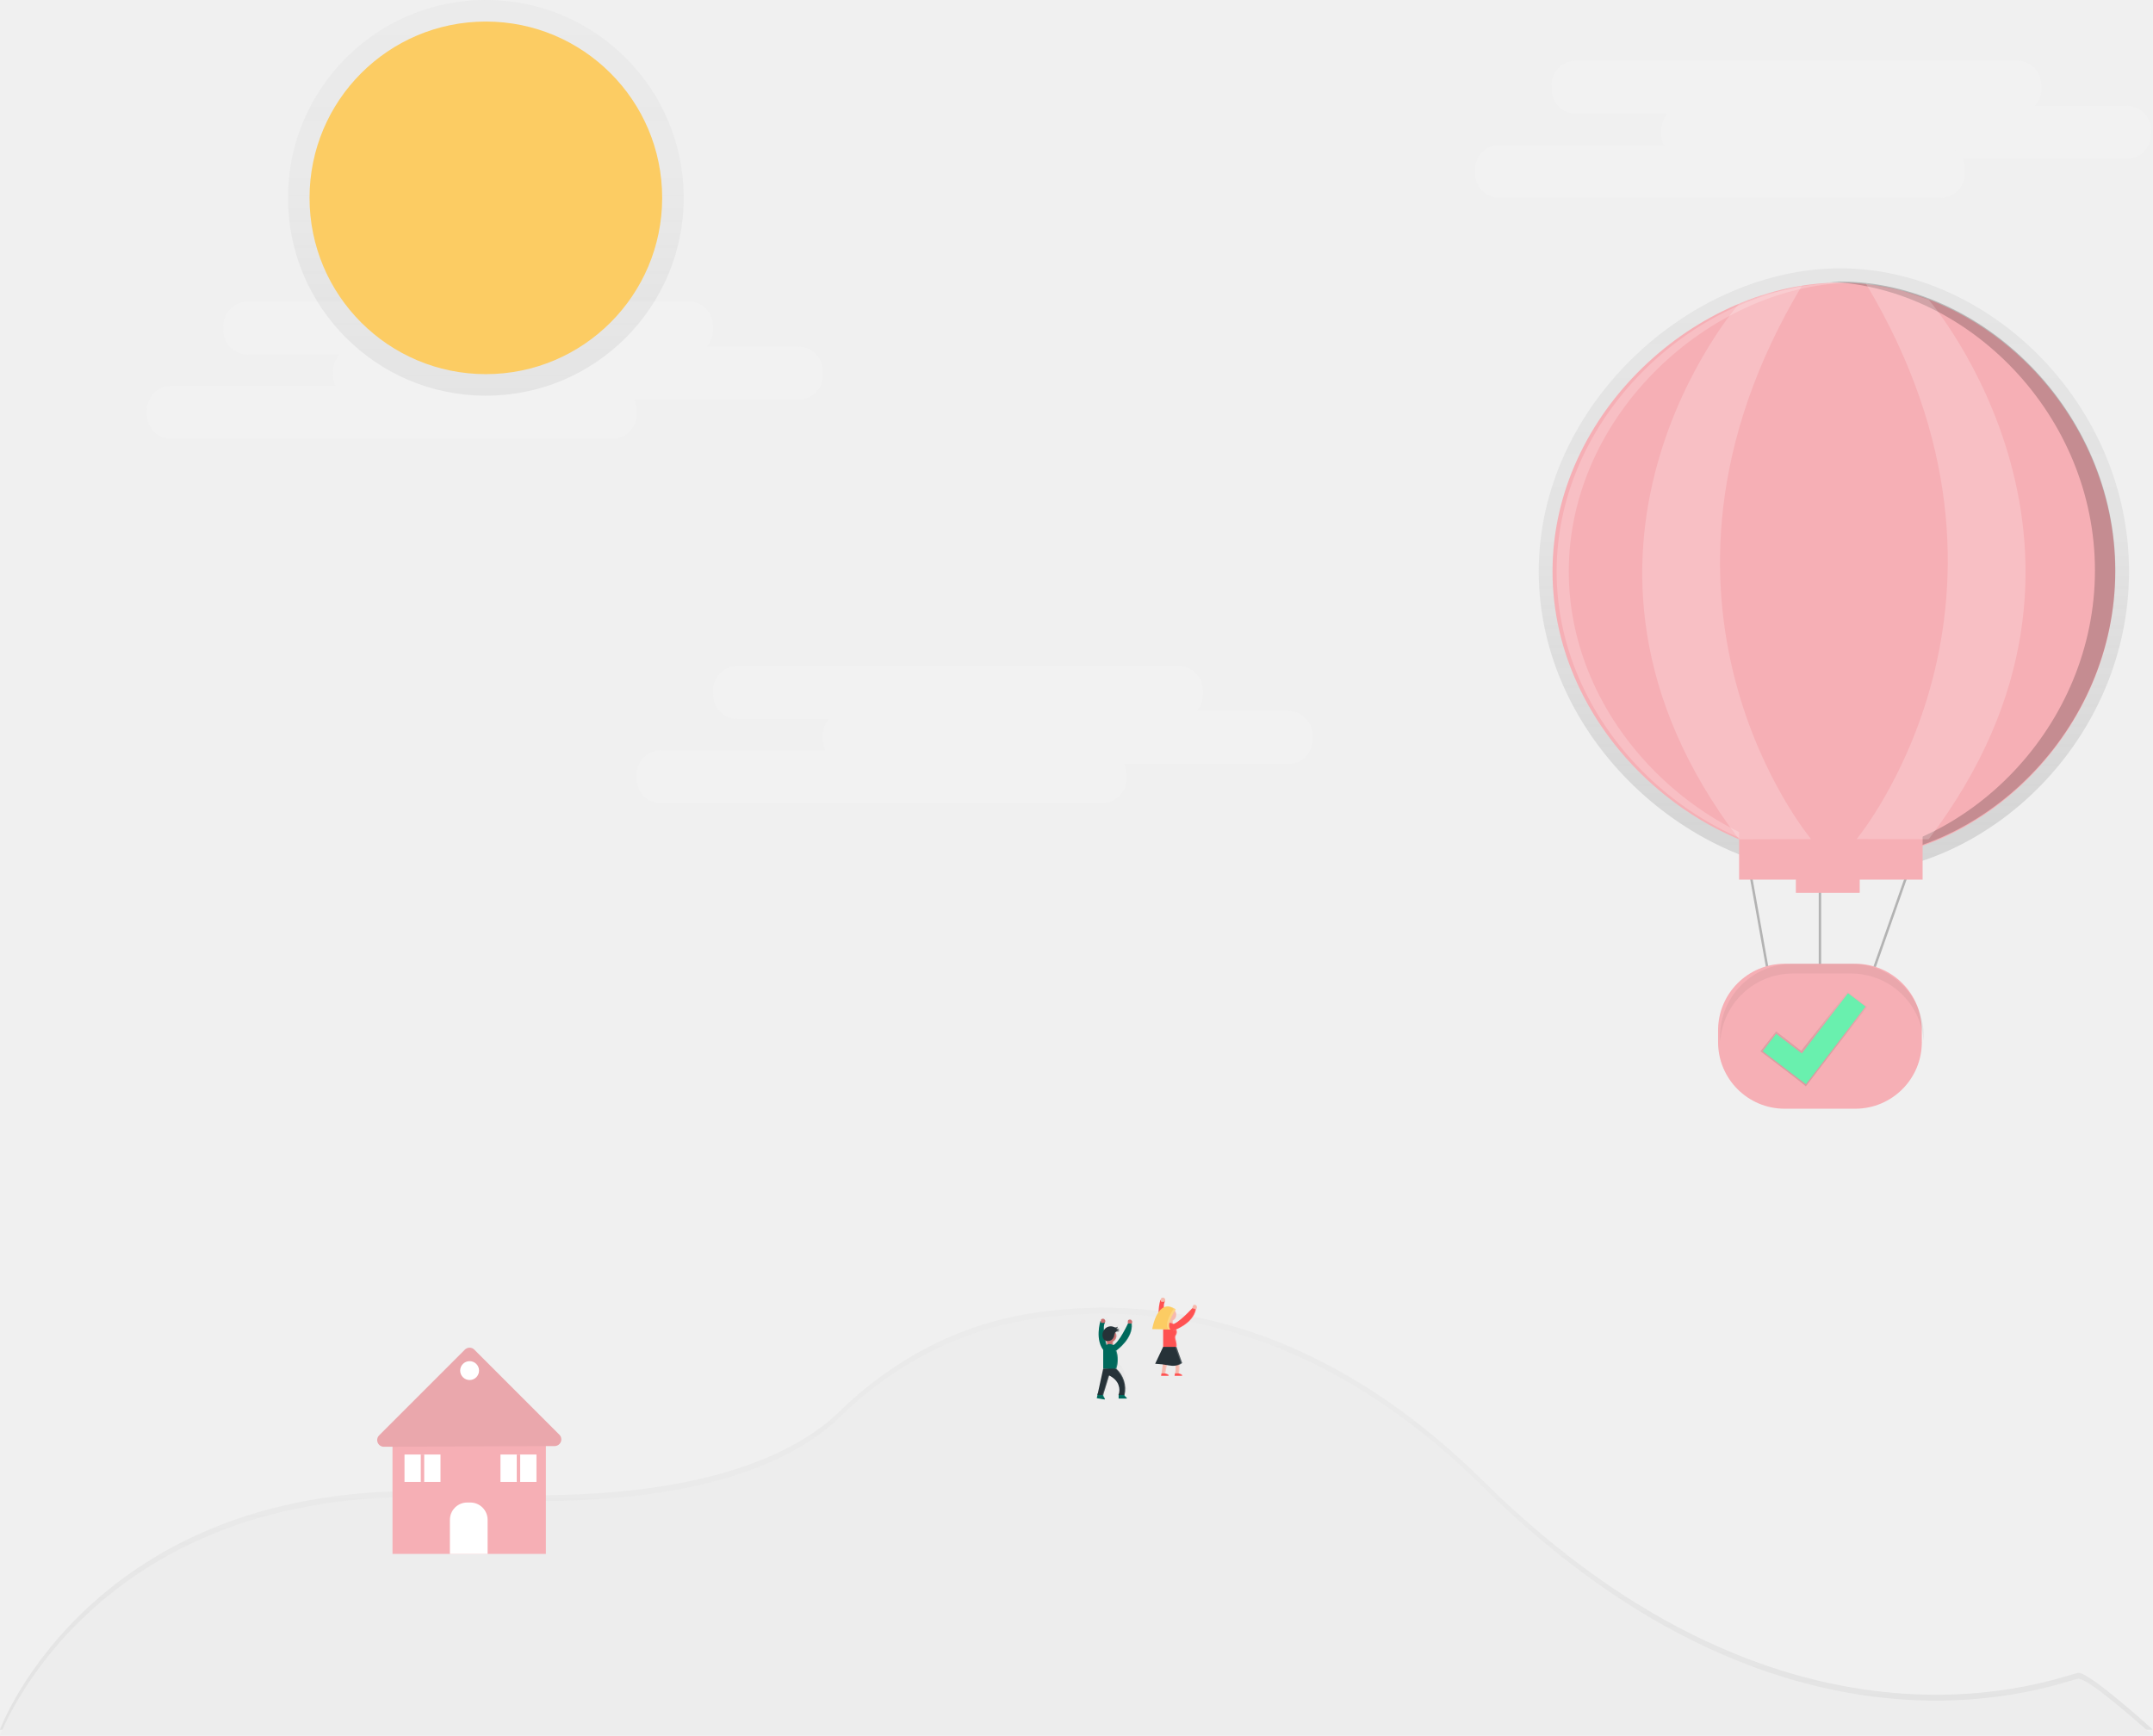
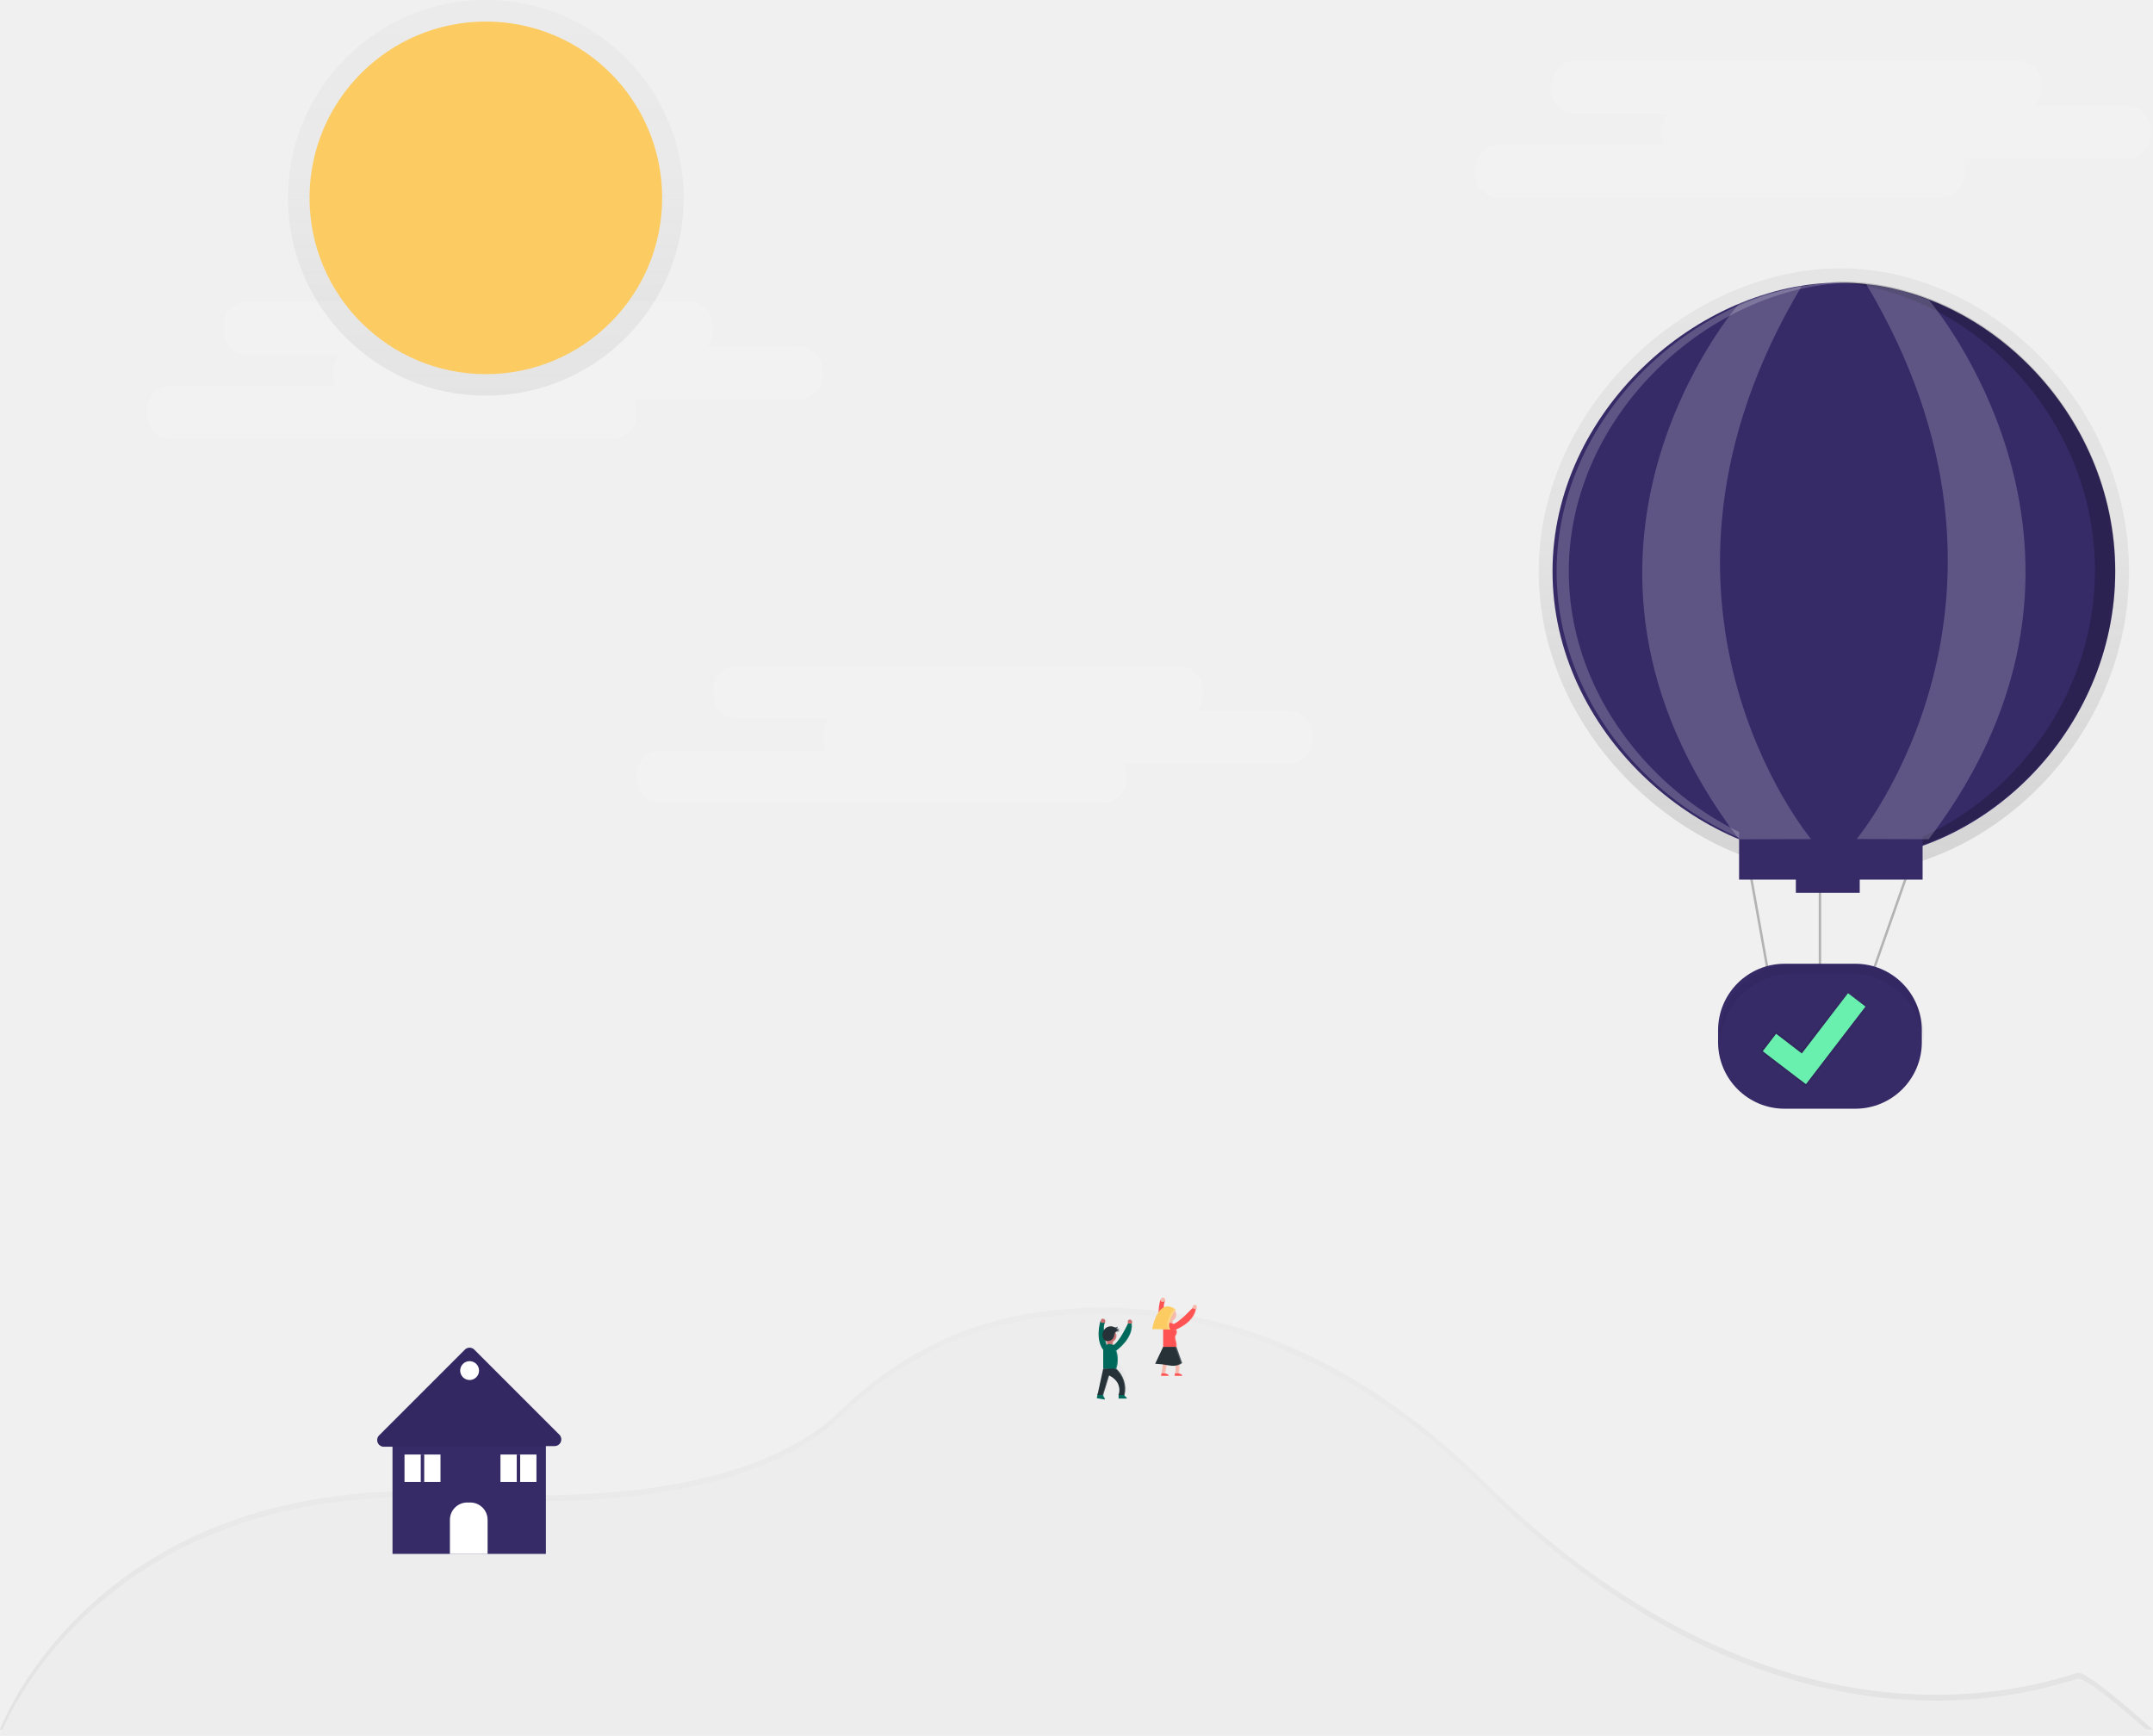
<svg xmlns="http://www.w3.org/2000/svg" xmlns:xlink="http://www.w3.org/1999/xlink" data-name="Layer 1" width="883" height="711.86" viewBox="0 0 883 711.86">
  <defs>
    <linearGradient id="eab5defd-bb13-45ae-a86e-22d39d3e2cea-1315" x1="600" y1="803.52" x2="600" y2="630.46" gradientUnits="userSpaceOnUse">
      <stop offset="0" stop-color="gray" stop-opacity="0.25" />
      <stop offset="0.54" stop-color="gray" stop-opacity="0.12" />
      <stop offset="1" stop-color="gray" stop-opacity="0.1" />
    </linearGradient>
    <linearGradient id="666c504c-cd42-41b9-a03e-d98f4dda3eb5-1316" x1="199.26" y1="162.3" x2="199.26" y2="0" xlink:href="#eab5defd-bb13-45ae-a86e-22d39d3e2cea-1315" />
    <linearGradient id="8e152b24-383a-4e7d-b315-0bee7e3d74a2-1317" x1="2855.02" y1="635.26" x2="2855.02" y2="635.22" gradientTransform="matrix(-1, 0, 0, 1, 3466, 0)" xlink:href="#eab5defd-bb13-45ae-a86e-22d39d3e2cea-1315" />
    <linearGradient id="8f2a7dfd-1602-45be-be61-6ebd6ab5a03b-1318" x1="2849.78" y1="664.28" x2="2849.78" y2="634.41" gradientTransform="matrix(-1, 0, 0, 1, 3466, 0)" xlink:href="#eab5defd-bb13-45ae-a86e-22d39d3e2cea-1315" />
    <linearGradient id="6fa74df0-cae9-46f9-9ace-4bf5394eec23-1319" x1="902.47" y1="538.96" x2="902.47" y2="500.17" gradientTransform="translate(-157.49 -95.39) rotate(0.13)" gradientUnits="userSpaceOnUse">
      <stop offset="0" stop-opacity="0.12" />
      <stop offset="0.55" stop-opacity="0.09" />
      <stop offset="1" stop-opacity="0.02" />
    </linearGradient>
    <linearGradient id="1fbefcf2-1d0d-411f-b7ef-97a6712cae01-1320" x1="910.63" y1="452.78" x2="910.63" y2="204.14" xlink:href="#eab5defd-bb13-45ae-a86e-22d39d3e2cea-1315" />
  </defs>
  <rect x="636.34" y="24.91" width="200.86" height="21.69" rx="9.96" ry="9.96" fill="#f2f2f2" />
  <rect x="681.33" y="43.39" width="200.86" height="21.69" rx="9.96" ry="9.96" fill="#f2f2f2" />
  <rect x="605" y="59.46" width="200.86" height="21.69" rx="9.96" ry="9.96" fill="#f2f2f2" />
  <rect x="292.46" y="273.18" width="200.86" height="21.69" rx="9.96" ry="9.96" fill="#f2f2f2" />
  <rect x="337.45" y="291.66" width="200.86" height="21.69" rx="9.96" ry="9.96" fill="#f2f2f2" />
  <rect x="261.12" y="307.72" width="200.86" height="21.69" rx="9.96" ry="9.96" fill="#f2f2f2" />
  <g opacity="0.5">
    <path d="M1011,780.22c-4.82,0-115.7,48.21-244.25-78.74-69.81-68.93-138.19-76.27-186.11-68.58C551.19,637.62,524.3,652,503,672.83c-17.13,16.82-58.59,39.74-155.73,33.48-149.44-9.64-188.81,97.22-188.81,97.22h883S1015.79,780.22,1011,780.22Z" transform="translate(-158.5 -94.07)" fill="url(#eab5defd-bb13-45ae-a86e-22d39d3e2cea-1315)" />
  </g>
  <path d="M158.5,805.93s39.37-106.86,188.81-97.22C444.45,715,485.92,692.05,503,675.24c21.26-20.87,48.14-35.21,77.56-39.93,47.92-7.69,116.31-.35,186.11,68.58,128.55,126.95,239.43,78.74,244.25,78.74s30.53,23.3,30.53,23.3Z" transform="translate(-158.5 -94.07)" fill="#f2f2f2" />
  <path d="M158.5,805.93s39.37-106.86,188.81-97.22C444.45,715,485.92,692.05,503,675.24c21.26-20.87,48.14-35.21,77.56-39.93,47.92-7.69,116.31-.35,186.11,68.58,128.55,126.95,239.43,78.74,244.25,78.74s30.53,23.3,30.53,23.3Z" transform="translate(-158.5 -94.07)" opacity="0.02" />
  <rect x="91.59" y="123.73" width="200.86" height="21.69" rx="9.96" ry="9.96" fill="#f2f2f2" />
  <rect x="136.59" y="142.21" width="200.86" height="21.69" rx="9.96" ry="9.96" fill="#f2f2f2" />
  <rect x="60.26" y="158.28" width="200.86" height="21.69" rx="9.96" ry="9.96" fill="#f2f2f2" />
  <g opacity="0.5">
    <circle cx="199.26" cy="81.15" r="81.15" fill="url(#666c504c-cd42-41b9-a03e-d98f4dda3eb5-1316)" />
  </g>
  <circle cx="199.26" cy="81.15" r="72.31" fill="#fccc63" />
-   <rect x="160.98" y="590.63" width="62.9" height="46.73" fill="#f6afb5" />
-   <path d="M314,682.8l35.15-35.15a2.74,2.74,0,0,1,3.88,0l34.87,34.87a2.74,2.74,0,0,1-1.93,4.68l-70,.28A2.74,2.74,0,0,1,314,682.8Z" transform="translate(-158.5 -94.07)" fill="#f6afb5" />
+   <rect x="160.98" y="590.63" width="62.9" height="46.73" fill="#362a67" />
+   <path d="M314,682.8l35.15-35.15a2.74,2.74,0,0,1,3.88,0l34.87,34.87a2.74,2.74,0,0,1-1.93,4.68l-70,.28A2.74,2.74,0,0,1,314,682.8Z" transform="translate(-158.5 -94.07)" fill="#362a67" />
  <path d="M314,682.8l35.15-35.15a2.74,2.74,0,0,1,3.88,0l34.87,34.87a2.74,2.74,0,0,1-1.93,4.68l-70,.28A2.74,2.74,0,0,1,314,682.8Z" transform="translate(-158.5 -94.07)" opacity="0.05" />
  <path d="M191.62,616.28h1.26a7.1,7.1,0,0,1,7.1,7.1v14a0,0,0,0,1,0,0H184.52a0,0,0,0,1,0,0v-14A7.1,7.1,0,0,1,191.62,616.28Z" fill="#fff" />
  <circle cx="192.6" cy="562.17" r="3.87" fill="#fff" />
  <rect x="165.9" y="596.6" width="14.76" height="11.24" fill="#fff" />
-   <rect x="172.57" y="596.6" width="1.41" height="11.24" fill="#f6afb5" />
+   <rect x="172.57" y="596.6" width="1.41" height="11.24" fill="#362a67" />
  <rect x="205.25" y="596.6" width="14.76" height="11.24" fill="#fff" />
-   <rect x="211.93" y="596.6" width="1.41" height="11.24" fill="#f6afb5" />
+   <rect x="211.93" y="596.6" width="1.41" height="11.24" fill="#362a67" />
  <g opacity="0.2">
    <path d="M611,635.22v0C610.87,635.19,611,635.22,611,635.22Z" transform="translate(-158.5 -94.07)" fill="url(#8e152b24-383a-4e7d-b315-0bee7e3d74a2-1317)" />
  </g>
  <g opacity="0.2">
    <path d="M612.45,664.26h.12a.14.14,0,0,0,.09-.12.32.32,0,0,0,0-.12l0-.1c-.1-.24-.33-.56-.46-.84l-.06-.15a1.15,1.15,0,0,1,0-.2s0-.06,0-.09l2.16-7.09h0l.05-.17s2.75,1.18,3.46,3.54a5.54,5.54,0,0,1,.06,3.55h0v0l-.05.12h.05v1.3h3c.21-.1-.07-.36-.35-.62l-.07-.07-.18-.19h0a.94.94,0,0,1-.13-.19l-.05-.12,0-.07H620l0-.11a10.21,10.21,0,0,0-3.06-9.66v0a10.46,10.46,0,0,0,0-6.65c.28-.2,5.73-4.14,5.69-9.24a7,7,0,0,0,0-.82s.47-.39,0-1.1l0-.06v0l0,0,0,0,0,0,0,0,0,0,0,0,0,0h0l0,0h0l0,0h0l-.05,0h-.33a1.48,1.48,0,0,0-.61.2s-.31,1,0,1.26h-.08s-3.23,7-5.39,8l-.15-.09v-.91a1.1,1.1,0,0,0,0-.12h0a1.09,1.09,0,0,0,0-.11,2.45,2.45,0,0,0,.65-.49h0a2.45,2.45,0,0,0,.2-.24h0l.08-.12h0l.08-.14h0l.06-.13v0a2.42,2.42,0,0,0,.11-.29v0l0-.12v0l0-.15v0s0-.08,0-.12v0c0-.05,0-.1,0-.16a2.43,2.43,0,0,0-.15-.84q0-.11-.09-.22l-.05-.11-.07-.12a.8.8,0,0,1,.19-.17,1.13,1.13,0,0,1,.45-.14h.39l.08,0a.7.7,0,0,0,.16-.09.73.73,0,0,1,.26-.14h-.59l-.09,0-.08,0-.09,0-.08,0-.08,0-.08,0-.08,0-.08,0h0l-.16-.07a.86.86,0,0,0,.26.06h.34l.06,0,0,0,0,0,0,0,0,0,0,0,0,0,0,0,0,0,.06-.05,0,0,0,0,0,0,0,0,0,0,0,0v0l0-.08-.11,0-.07,0h0a1.52,1.52,0,0,1-.41,0l-.29,0h0l-.13,0h0l-.12-.05h0A.46.46,0,0,0,617,638l.11-.07a.58.58,0,0,0,.2-.39.44.44,0,0,0,0-.19l-.07.06-.06,0a1,1,0,0,1-.65.18h-.08a3,3,0,0,1-.59-.22l-.17-.06-.05,0-.14,0-.08,0-.11,0h-.53a3.05,3.05,0,0,0-2,.84,3,3,0,0,0-.34.4,3.92,3.92,0,0,1,.39-2.13l-.06,0,0,0-.18,0-.09.17a2,2,0,0,1,.27-.68l-.06,0a.81.81,0,0,0,0-1.08c-.47-.71-1.34-.16-1.34-.16a3.64,3.64,0,0,0-.14.71l-.14-.06c-.16.54-1.94,6.74,1,10.7a2.47,2.47,0,0,0,0,.25v6.68l-2,9.16h0v0h0l-.39,1.73,2.81.46Zm.5-21.65a2.44,2.44,0,0,0,.52.33,1.09,1.09,0,0,0,0,.19V644l-.17.08C613.17,643.65,613.06,643.15,612.94,642.61Z" transform="translate(-158.5 -94.07)" fill="url(#8f2a7dfd-1602-45be-be61-6ebd6ab5a03b-1318)" />
  </g>
  <path d="M622.66,636.93s.52-.44,0-1.22-1.48-.17-1.48-.17-.35,1.13,0,1.39S622.66,636.93,622.66,636.93Z" transform="translate(-158.5 -94.07)" fill="#ca7070" />
  <path id="39458adb-bcd5-4769-9abe-182f7ae0ca71-1321" data-name="&lt;Path&gt;" d="M617.28,666.09h2.4a.79.79,0,0,0,.23.62c.32.37,1,.82.67,1h-3.3Z" transform="translate(-158.5 -94.07)" fill="#00695c" />
  <path d="M619.73,666.71a.79.79,0,0,1-.23-.62h.17a.79.79,0,0,0,.23.62c.32.37,1,.82.67,1h-.17C620.7,667.53,620.05,667.08,619.73,666.71Z" transform="translate(-158.5 -94.07)" fill="#fff" opacity="0.2" />
  <path id="24b3a5d5-99f8-4317-aac1-7589e0408752-1322" data-name="&lt;Path&gt;" d="M608.72,665.6,611,666a1.15,1.15,0,0,0,.1.79c.25.51.8,1.17.47,1.31l-3.25-.53Z" transform="translate(-158.5 -94.07)" fill="#00695c" />
  <path d="M609.82,635.87s-2.57,8.11,1.74,12.6l1.25-1s-2.55-8.85-1.12-10.93C609.17,635.75,609.82,635.87,609.82,635.87Z" transform="translate(-158.5 -94.07)" fill="#00695c" />
  <path d="M611.6,636.58s.52-.44,0-1.22-1.48-.17-1.48-.17-.35,1.13,0,1.39S611.6,636.58,611.6,636.58Z" transform="translate(-158.5 -94.07)" fill="#ca7070" />
  <path d="M610.9,666.75a1.15,1.15,0,0,1-.1-.79l-2.08-.34v0L611,666a1.15,1.15,0,0,0,.1.79c.25.51.8,1.17.47,1.31l-.14,0C611.65,667.86,611.14,667.24,610.9,666.75Z" transform="translate(-158.5 -94.07)" fill="#fff" opacity="0.2" />
  <rect x="612.51" y="643.42" width="2.44" height="3.62" rx="1.12" ry="1.12" transform="translate(1068.97 1196.39) rotate(180)" fill="#ca7070" />
  <path d="M612.63,648s-2.52-8.74-1.15-10.89l.2,0,0,0,.06,0c-1.43,2.08,1.12,10.93,1.12,10.93l-1.25,1-.11-.12Z" transform="translate(-158.5 -94.07)" fill="#fff" opacity="0.2" />
  <circle cx="455.19" cy="547.92" r="2.7" fill="#ca7070" />
  <path d="M614.65,645.82v-1.18a1.21,1.21,0,0,0,0-.26,2.7,2.7,0,0,0-1.08-5.1h.15a2.7,2.7,0,0,1,1.24,5.1,1.21,1.21,0,0,1,0,.26v1.18a1.22,1.22,0,0,1-1.22,1.22h-.15A1.22,1.22,0,0,0,614.65,645.82Z" transform="translate(-158.5 -94.07)" fill="#fff" opacity="0.2" />
  <path d="M610.95,655.45s5.21.59,5.4,0a11.52,11.52,0,0,0,0-7.41,2.7,2.7,0,0,0-2.7-2.7h0a2.7,2.7,0,0,0-2.7,2.7Z" transform="translate(-158.5 -94.07)" fill="#00695c" />
  <path d="M610.95,655.45l-2.35,10.8h2.35l2.44-8s3,1.31,3.83,3.92a5.73,5.73,0,0,1,0,4.09h2.53l0-.12a11.23,11.23,0,0,0-3.42-10.69h0" transform="translate(-158.5 -94.07)" fill="#263238" />
  <path d="M616,655.45a11.52,11.52,0,0,0,0-7.41,2.7,2.7,0,0,0-2.53-2.69h.17a2.7,2.7,0,0,1,2.7,2.7,11.52,11.52,0,0,1,0,7.41c-.07.21-.78.27-1.67.26C615.44,655.7,616,655.63,616,655.45Z" transform="translate(-158.5 -94.07)" fill="#fff" opacity="0.2" />
  <path d="M616.39,648s7-4.88,6.27-11.06H621.1s-3.75,8.1-6.14,8.89S616.39,648,616.39,648Z" transform="translate(-158.5 -94.07)" fill="#00695c" />
  <g opacity="0.2">
    <path d="M613.34,658.42l-2.39,7.87h-.35l2.44-8Z" transform="translate(-158.5 -94.07)" fill="#fff" />
    <path d="M616,655.49h.35a11.23,11.23,0,0,1,3.42,10.69l0,.12h-.35l0-.12A11.23,11.23,0,0,0,616,655.49Z" transform="translate(-158.5 -94.07)" fill="#fff" />
  </g>
  <path d="M622.4,637h.26c.7,6.19-6.27,11.06-6.27,11.06l-.17-.07C617,647.42,623.05,642.79,622.4,637Z" transform="translate(-158.5 -94.07)" fill="#fff" opacity="0.2" />
  <path d="M615.84,640.78a4.47,4.47,0,0,0-.31,1.09,2.92,2.92,0,0,1-1.24,1.9,2.74,2.74,0,0,1-1.21.33,2.31,2.31,0,0,1-1.79-.54,2.22,2.22,0,0,1-.55-1.1,3.74,3.74,0,0,1,1-3.44,3.32,3.32,0,0,1,3.45-.73,3.3,3.3,0,0,0,.66.24,1.09,1.09,0,0,0,1-.32.6.6,0,0,1-.58.78,1.68,1.68,0,0,0,1.29.07,1.09,1.09,0,0,1-1.38.55,3.69,3.69,0,0,0,1.56.32c-.11,0-.33.21-.47.25a3,3,0,0,1-.52,0A1,1,0,0,0,615.84,640.78Z" transform="translate(-158.5 -94.07)" fill="#263238" />
  <g opacity="0.2">
    <path d="M616.2,639a1.67,1.67,0,0,0,.64.16A1.68,1.68,0,0,1,616,639a.61.61,0,0,0,.61-.66l.14-.12A.6.6,0,0,1,616.2,639Z" transform="translate(-158.5 -94.07)" fill="#fff" />
    <path d="M615.66,638.53a3.3,3.3,0,0,1-.66-.24,3,3,0,0,0-1-.21,3,3,0,0,1,1.21.21,3.3,3.3,0,0,0,.66.24h.09A1,1,0,0,1,615.66,638.53Z" transform="translate(-158.5 -94.07)" fill="#fff" />
    <path d="M617,640.18c.14,0,.36-.25.47-.25a3.69,3.69,0,0,1-1.56-.32,1,1,0,0,0,.35.07,3.69,3.69,0,0,0,1.39.24c-.11,0-.33.21-.47.25a1.16,1.16,0,0,1-.36,0Z" transform="translate(-158.5 -94.07)" fill="#fff" />
    <path d="M612.9,644.1a2.74,2.74,0,0,0,1.21-.33,2.92,2.92,0,0,0,1.24-1.9,4.47,4.47,0,0,1,.31-1.09,1,1,0,0,1,.85-.56h.17a1,1,0,0,0-.85.56,4.47,4.47,0,0,0-.31,1.09,2.92,2.92,0,0,1-1.24,1.9,2.74,2.74,0,0,1-1.21.33h-.17Z" transform="translate(-158.5 -94.07)" fill="#fff" />
    <path d="M616.41,639.69a1.1,1.1,0,0,0,.89-.57l.2-.06A1.1,1.1,0,0,1,616.41,639.69Z" transform="translate(-158.5 -94.07)" fill="#fff" />
  </g>
  <path d="M622.49,636.93s.52-.44,0-1.22a.83.83,0,0,0-.65-.4.85.85,0,0,1,.82.4c.52.78,0,1.22,0,1.22a4.72,4.72,0,0,1-1,.11A5.16,5.16,0,0,0,622.49,636.93Z" transform="translate(-158.5 -94.07)" fill="#fff" opacity="0.2" />
  <path d="M634.41,627.22s-2.57,8.11,1.74,12.6l1.25-1s-2.55-8.85-1.12-10.93C633.76,627.1,634.41,627.22,634.41,627.22Z" transform="translate(-158.5 -94.07)" fill="#ff5252" />
  <path d="M636.19,627.94s.52-.44,0-1.22-1.48-.17-1.48-.17-.35,1.13,0,1.39S636.19,627.94,636.19,627.94Z" transform="translate(-158.5 -94.07)" fill="#f6b9ad" />
  <rect x="637.1" y="634.78" width="2.44" height="3.62" rx="1.12" ry="1.12" transform="translate(1118.15 1179.11) rotate(180)" fill="#f6b9ad" />
  <path d="M637.22,639.39s-2.52-8.74-1.15-10.89l.2,0,0,0,.06,0c-1.43,2.08,1.12,10.93,1.12,10.93l-1.25,1-.11-.12Z" transform="translate(-158.5 -94.07)" fill="#fff" opacity="0.2" />
  <circle cx="479.78" cy="539.27" r="2.7" fill="#f6b9ad" />
  <path d="M639.24,637.17V636a1.21,1.21,0,0,0,0-.26,2.7,2.7,0,0,0-1.08-5.1h.15a2.7,2.7,0,0,1,1.24,5.1,1.21,1.21,0,0,1,0,.26v1.18a1.22,1.22,0,0,1-1.22,1.22h-.15A1.22,1.22,0,0,0,639.24,637.17Z" transform="translate(-158.5 -94.07)" fill="#fff" opacity="0.2" />
  <path d="M635.54,646.8s5.21.59,5.4,0c.62-1.9-1-4-.21-5a2.47,2.47,0,0,0,.21-2.44,2.7,2.7,0,0,0-2.7-2.7h0a2.7,2.7,0,0,0-2.7,2.7Z" transform="translate(-158.5 -94.07)" fill="#ff5252" />
  <path d="M640.74,641.84a2.47,2.47,0,0,0,.21-2.44,2.7,2.7,0,0,0-2.7-2.7h-.17a2.7,2.7,0,0,1,2.53,2.69,2.47,2.47,0,0,1-.21,2.44c-.84,1,.83,3.06.21,5-.06.18-.6.25-1.31.26.88,0,1.59-.05,1.66-.26C641.57,644.9,639.9,642.84,640.74,641.84Z" transform="translate(-158.5 -94.07)" fill="#fff" opacity="0.2" />
  <path d="M639.83,646.63h0a15.46,15.46,0,0,1,2.2,10.69l0,.12h-1.62a8.7,8.7,0,0,0,0-4.09,6.46,6.46,0,0,0-2.46-3.92l-1.57,8h-1.51l1.51-10.8Z" transform="translate(-158.5 -94.07)" fill="#f6b9ad" />
  <path d="M649,631.09s.63-.26.36-1.17-1.36-.6-1.36-.6-.67,1-.41,1.33S649,631.09,649,631.09Z" transform="translate(-158.5 -94.07)" fill="#f6b9ad" />
  <path d="M639.75,639.83s8.09-2.62,9.24-8.74l-1.5-.46s-6,6.65-8.48,6.7S639.75,639.83,639.75,639.83Z" transform="translate(-158.5 -94.07)" fill="#ff5252" />
  <path d="M648.71,631.1l.25.08c-1.15,6.12-9.24,8.74-9.24,8.74l-.14-.11C640.53,639.47,647.64,636.81,648.71,631.1Z" transform="translate(-158.5 -94.07)" fill="#fff" opacity="0.2" />
  <g opacity="0.2">
    <path d="M637.58,649.42l-1.57,8h.35l1.52-7.78A3.74,3.74,0,0,0,637.58,649.42Z" transform="translate(-158.5 -94.07)" fill="#fff" />
    <path d="M639.83,646.63h-.35a15.46,15.46,0,0,1,2.2,10.69l0,.12H642l0-.12A15.46,15.46,0,0,0,639.83,646.63Z" transform="translate(-158.5 -94.07)" fill="#fff" />
  </g>
  <path d="M648.82,631s.63-.26.36-1.17a.83.83,0,0,0-.5-.57.85.85,0,0,1,.67.62c.27.9-.36,1.17-.36,1.17a4.72,4.72,0,0,1-1-.19A5.16,5.16,0,0,0,648.82,631Z" transform="translate(-158.5 -94.07)" fill="#fff" opacity="0.2" />
  <path d="M635.54,646.51l-3.28,6.92a40.62,40.62,0,0,1,5.71.69c3.63.69,5.36-1,5.36-1L641,646.51Z" transform="translate(-158.5 -94.07)" fill="#263238" />
  <path d="M636.41,657.4s1.73.35,1.38,1h-3.11l.17-1Z" transform="translate(-158.5 -94.07)" fill="#ff5252" />
  <path d="M641.94,657.4s1.73.35,1.38,1h-3.11l.17-1Z" transform="translate(-158.5 -94.07)" fill="#ff5252" />
  <path d="M640.73,631.12s-4.15,5.88-2.25,8.3l-7.43-.17S633.12,625.93,640.73,631.12Z" transform="translate(-158.5 -94.07)" fill="#fccc63" />
  <path d="M640.73,631.12a6.31,6.31,0,0,0-2.9-1.18,7.32,7.32,0,0,1,2,1s-4.15,5.88-2.25,8.3l-6.54-.15,0,.15,7.43.17C636.58,637,640.73,631.12,640.73,631.12Z" transform="translate(-158.5 -94.07)" fill="#fff" opacity="0.2" />
  <path d="M641,646.51h-.52l2.34,6.57a5.28,5.28,0,0,1-3.44,1.2,5.5,5.5,0,0,0,4-1.2Z" transform="translate(-158.5 -94.07)" fill="#fff" opacity="0.2" />
  <path d="M636.41,657.4h-.35s1.73.35,1.38,1h.35C638.14,657.74,636.41,657.4,636.41,657.4Z" transform="translate(-158.5 -94.07)" fill="#fff" opacity="0.2" />
  <path d="M641.94,657.4h-.35s1.73.35,1.38,1h.35C643.67,657.74,641.94,657.4,641.94,657.4Z" transform="translate(-158.5 -94.07)" fill="#fff" opacity="0.2" />
  <polyline points="725.52 400.93 715.88 347.09 746.41 345.6 746.41 400.93 767.3 400.93 788.19 341.47" fill="none" stroke="#b3b3b3" stroke-miterlimit="10" />
-   <rect x="704.63" y="395.3" width="83.56" height="59.46" rx="27.3" ry="27.3" fill="#f6afb5" />
+   <rect x="704.63" y="395.3" width="83.56" height="59.46" rx="27.3" ry="27.3" fill="#362a67" />
  <path d="M917.77,489.37h-24.1a29.82,29.82,0,0,0-29.73,29.73h0c0,.68,0,1.34.08,2a29.82,29.82,0,0,1,29.65-27.72h24.1a29.82,29.82,0,0,1,29.65,27.72c0-.66.08-1.33.08-2h0A29.82,29.82,0,0,0,917.77,489.37Z" transform="translate(-158.5 -94.07)" opacity="0.05" />
  <polygon points="765.66 413.01 757.77 406.82 738.69 430.99 728.43 423.04 722.01 431.2 736.93 442.6 736.93 442.6 740.63 445.57 765.66 413.01" fill="url(#6fa74df0-cae9-46f9-9ace-4bf5394eec23-1319)" />
  <polygon points="765.08 412.86 757.92 407.38 738.97 432.1 728.44 424.02 722.95 431.18 737.06 441.98 737.06 441.98 740.68 444.69 765.08 412.86" fill="#69f0ae" />
  <path d="M1031.67,328.46c0,68.66-57.36,124.32-118.43,124.32S789.58,397.12,789.58,328.46s62.59-124.32,123.67-124.32S1031.67,259.8,1031.67,328.46Z" transform="translate(-158.5 -94.07)" fill="url(#1fbefcf2-1d0d-411f-b7ef-97a6712cae01-1320)" />
-   <path d="M1026,328.46c0,65.45-54.67,118.5-112.89,118.5s-117.88-53.05-117.88-118.5S854.91,210,913.12,210,1026,263,1026,328.46Z" transform="translate(-158.5 -94.07)" fill="#f6afb5" />
-   <rect x="736.53" y="357.05" width="26.19" height="9.15" fill="#f6afb5" />
+   <path d="M1026,328.46c0,65.45-54.67,118.5-112.89,118.5s-117.88-53.05-117.88-118.5S854.91,210,913.12,210,1026,263,1026,328.46Z" transform="translate(-158.5 -94.07)" fill="#362a67" />
+   <rect x="736.53" y="357.05" width="26.19" height="9.15" fill="#362a67" />
  <g opacity="0.2">
    <path d="M913.12,209.55c-1.39,0-2.77,0-4.16.1,56.63,2.45,108.73,54.51,108.73,118.4S965.59,444,909,446.45c1.39.06,2.78.1,4.16.1,58.21,0,112.89-53.05,112.89-118.5S971.33,209.55,913.12,209.55Z" transform="translate(-158.5 -94.07)" />
  </g>
  <g opacity="0.2">
    <path d="M801.9,328.46c0-64.51,58-117,115.38-118.46-.83,0-1.66,0-2.49,0-58.21,0-117.88,53.05-117.88,118.5S856.57,447,914.78,447c.83,0,1.66,0,2.49,0C859.87,445.44,801.9,393,801.9,328.46Z" transform="translate(-158.5 -94.07)" fill="#fff" />
  </g>
-   <rect x="713.25" y="336.26" width="75.26" height="24.53" fill="#f6afb5" />
+   <rect x="713.25" y="336.26" width="75.26" height="24.53" fill="#362a67" />
  <path d="M871.75,218.59s-89.39,102.18,0,219.74l29.52-.1s-81.49-97.12-3.74-227L883,214.54Z" transform="translate(-158.5 -94.07)" fill="#fff" opacity="0.2" />
  <path d="M949.5,217s89.39,103.74,0,221.3l-29.52-.1s81.49-98,3.74-227.85l14.55,2.91Z" transform="translate(-158.5 -94.07)" fill="#fff" opacity="0.2" />
</svg>
